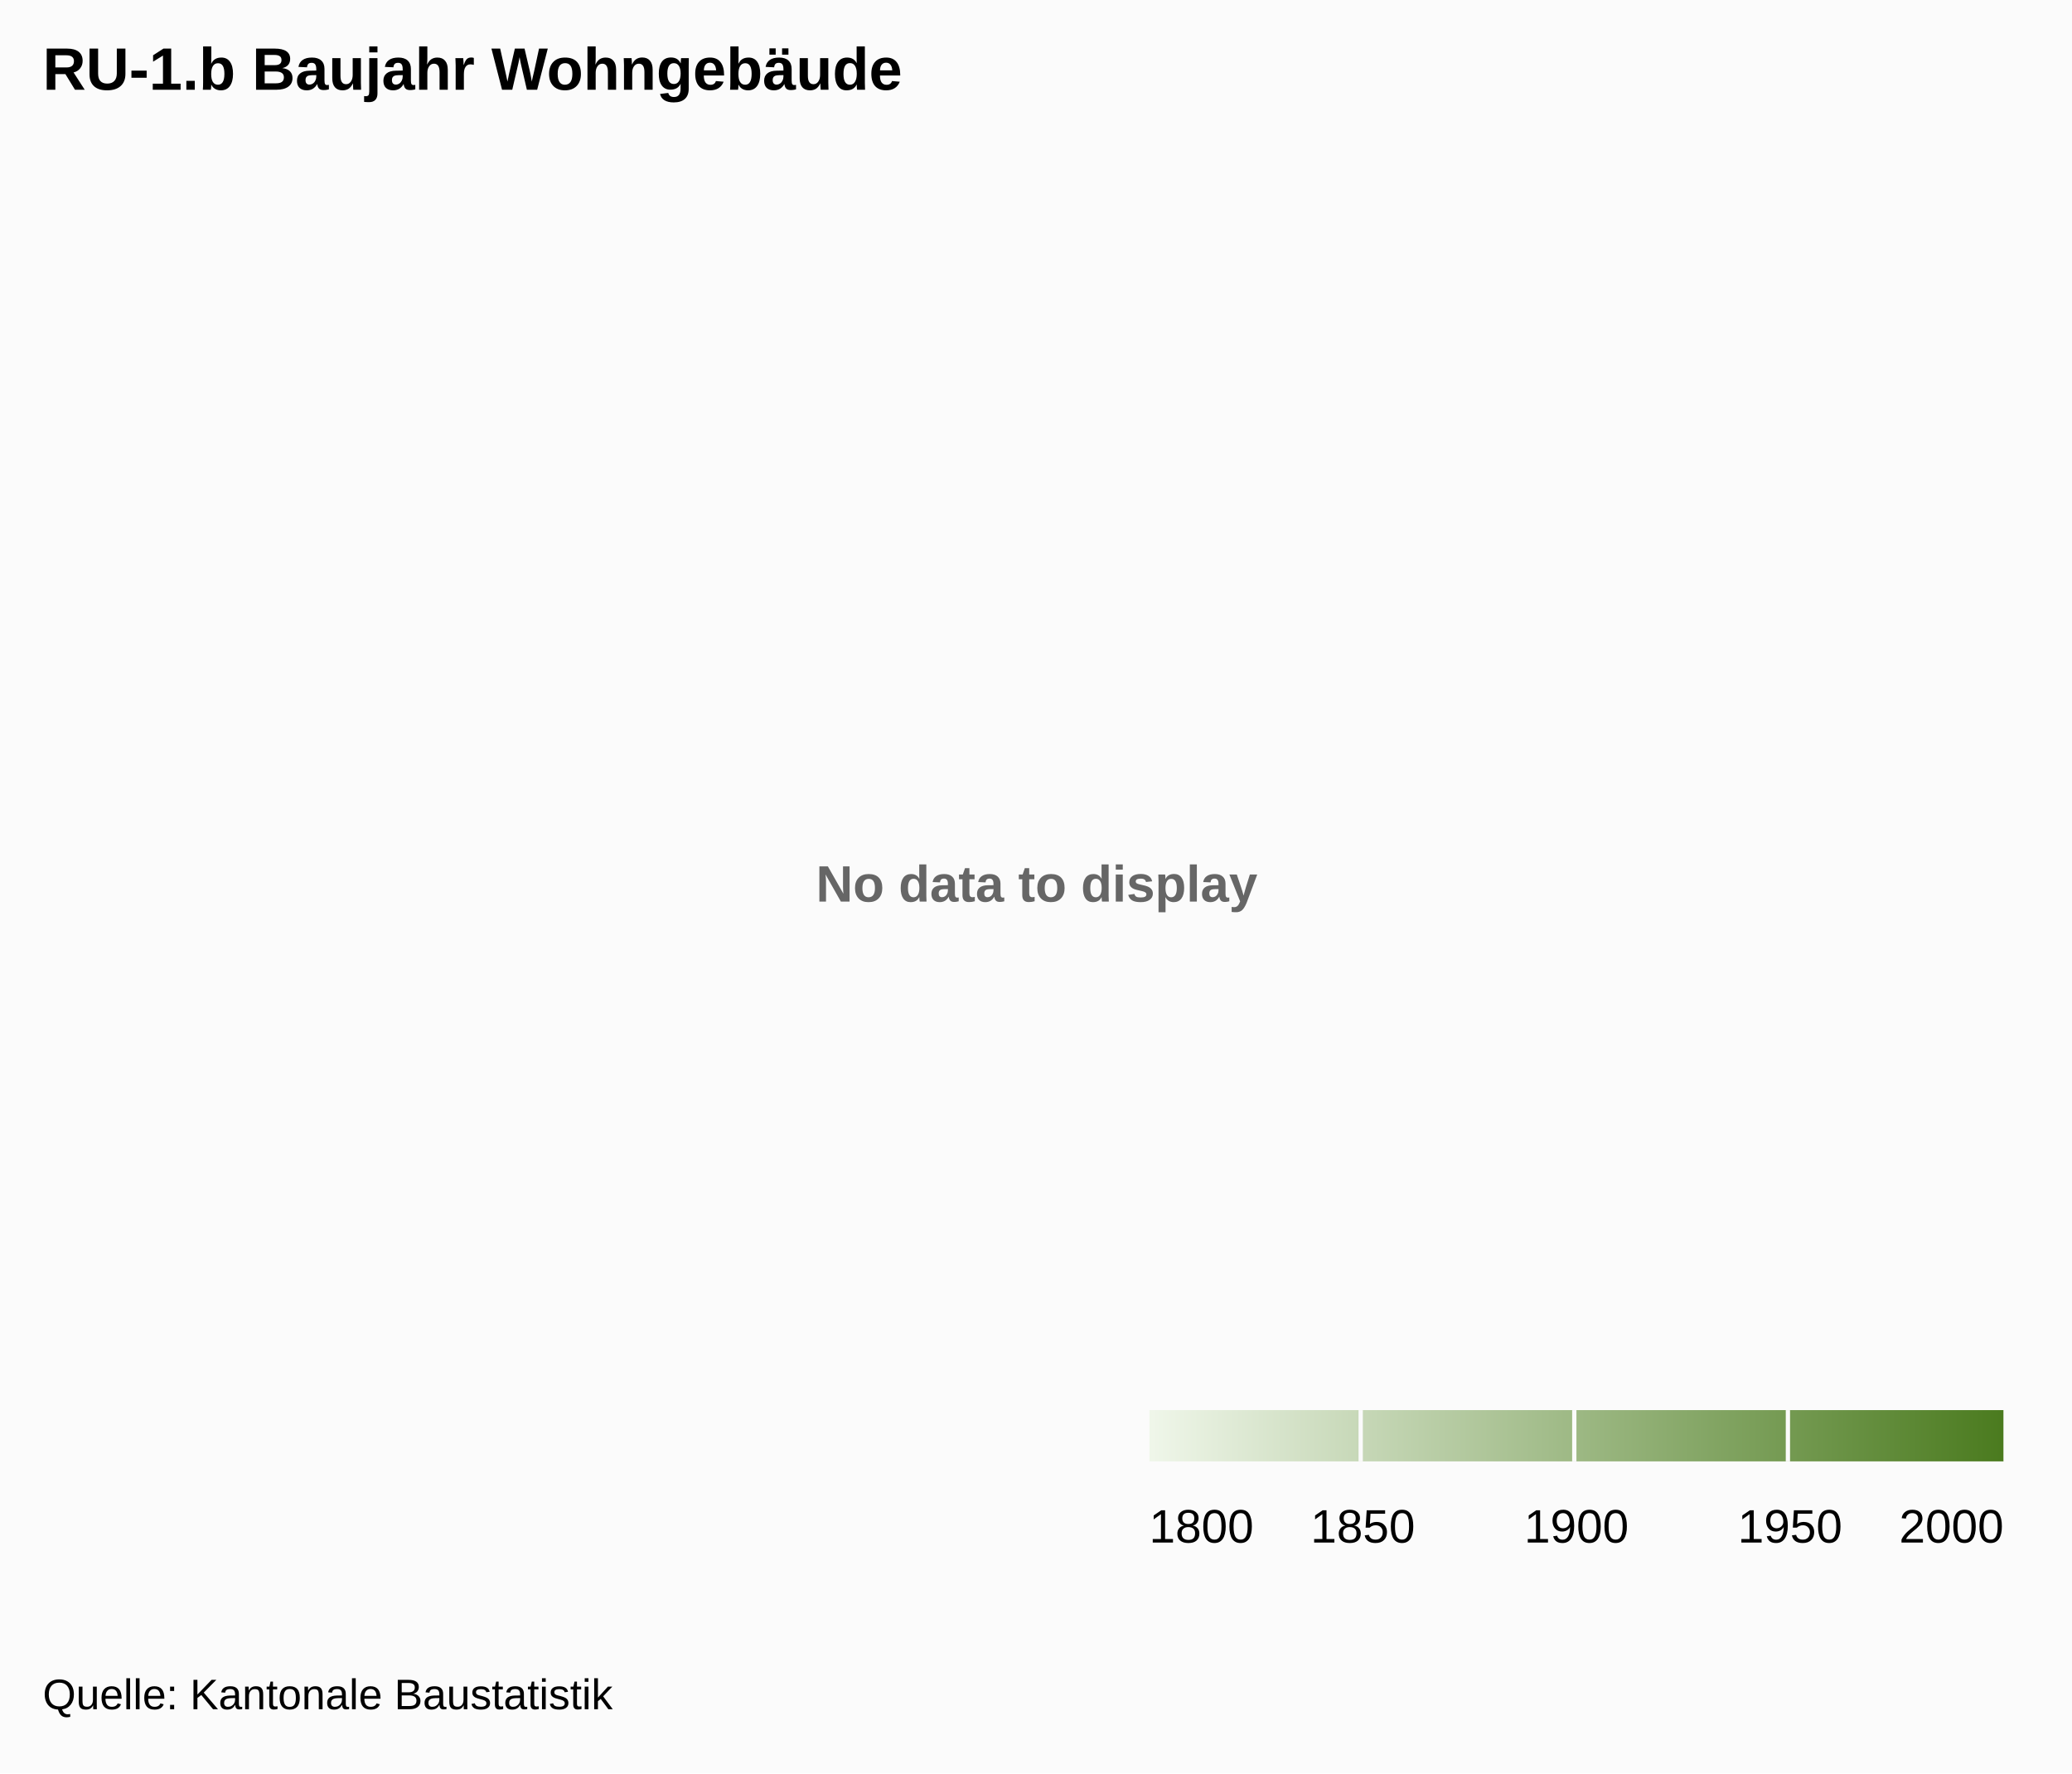
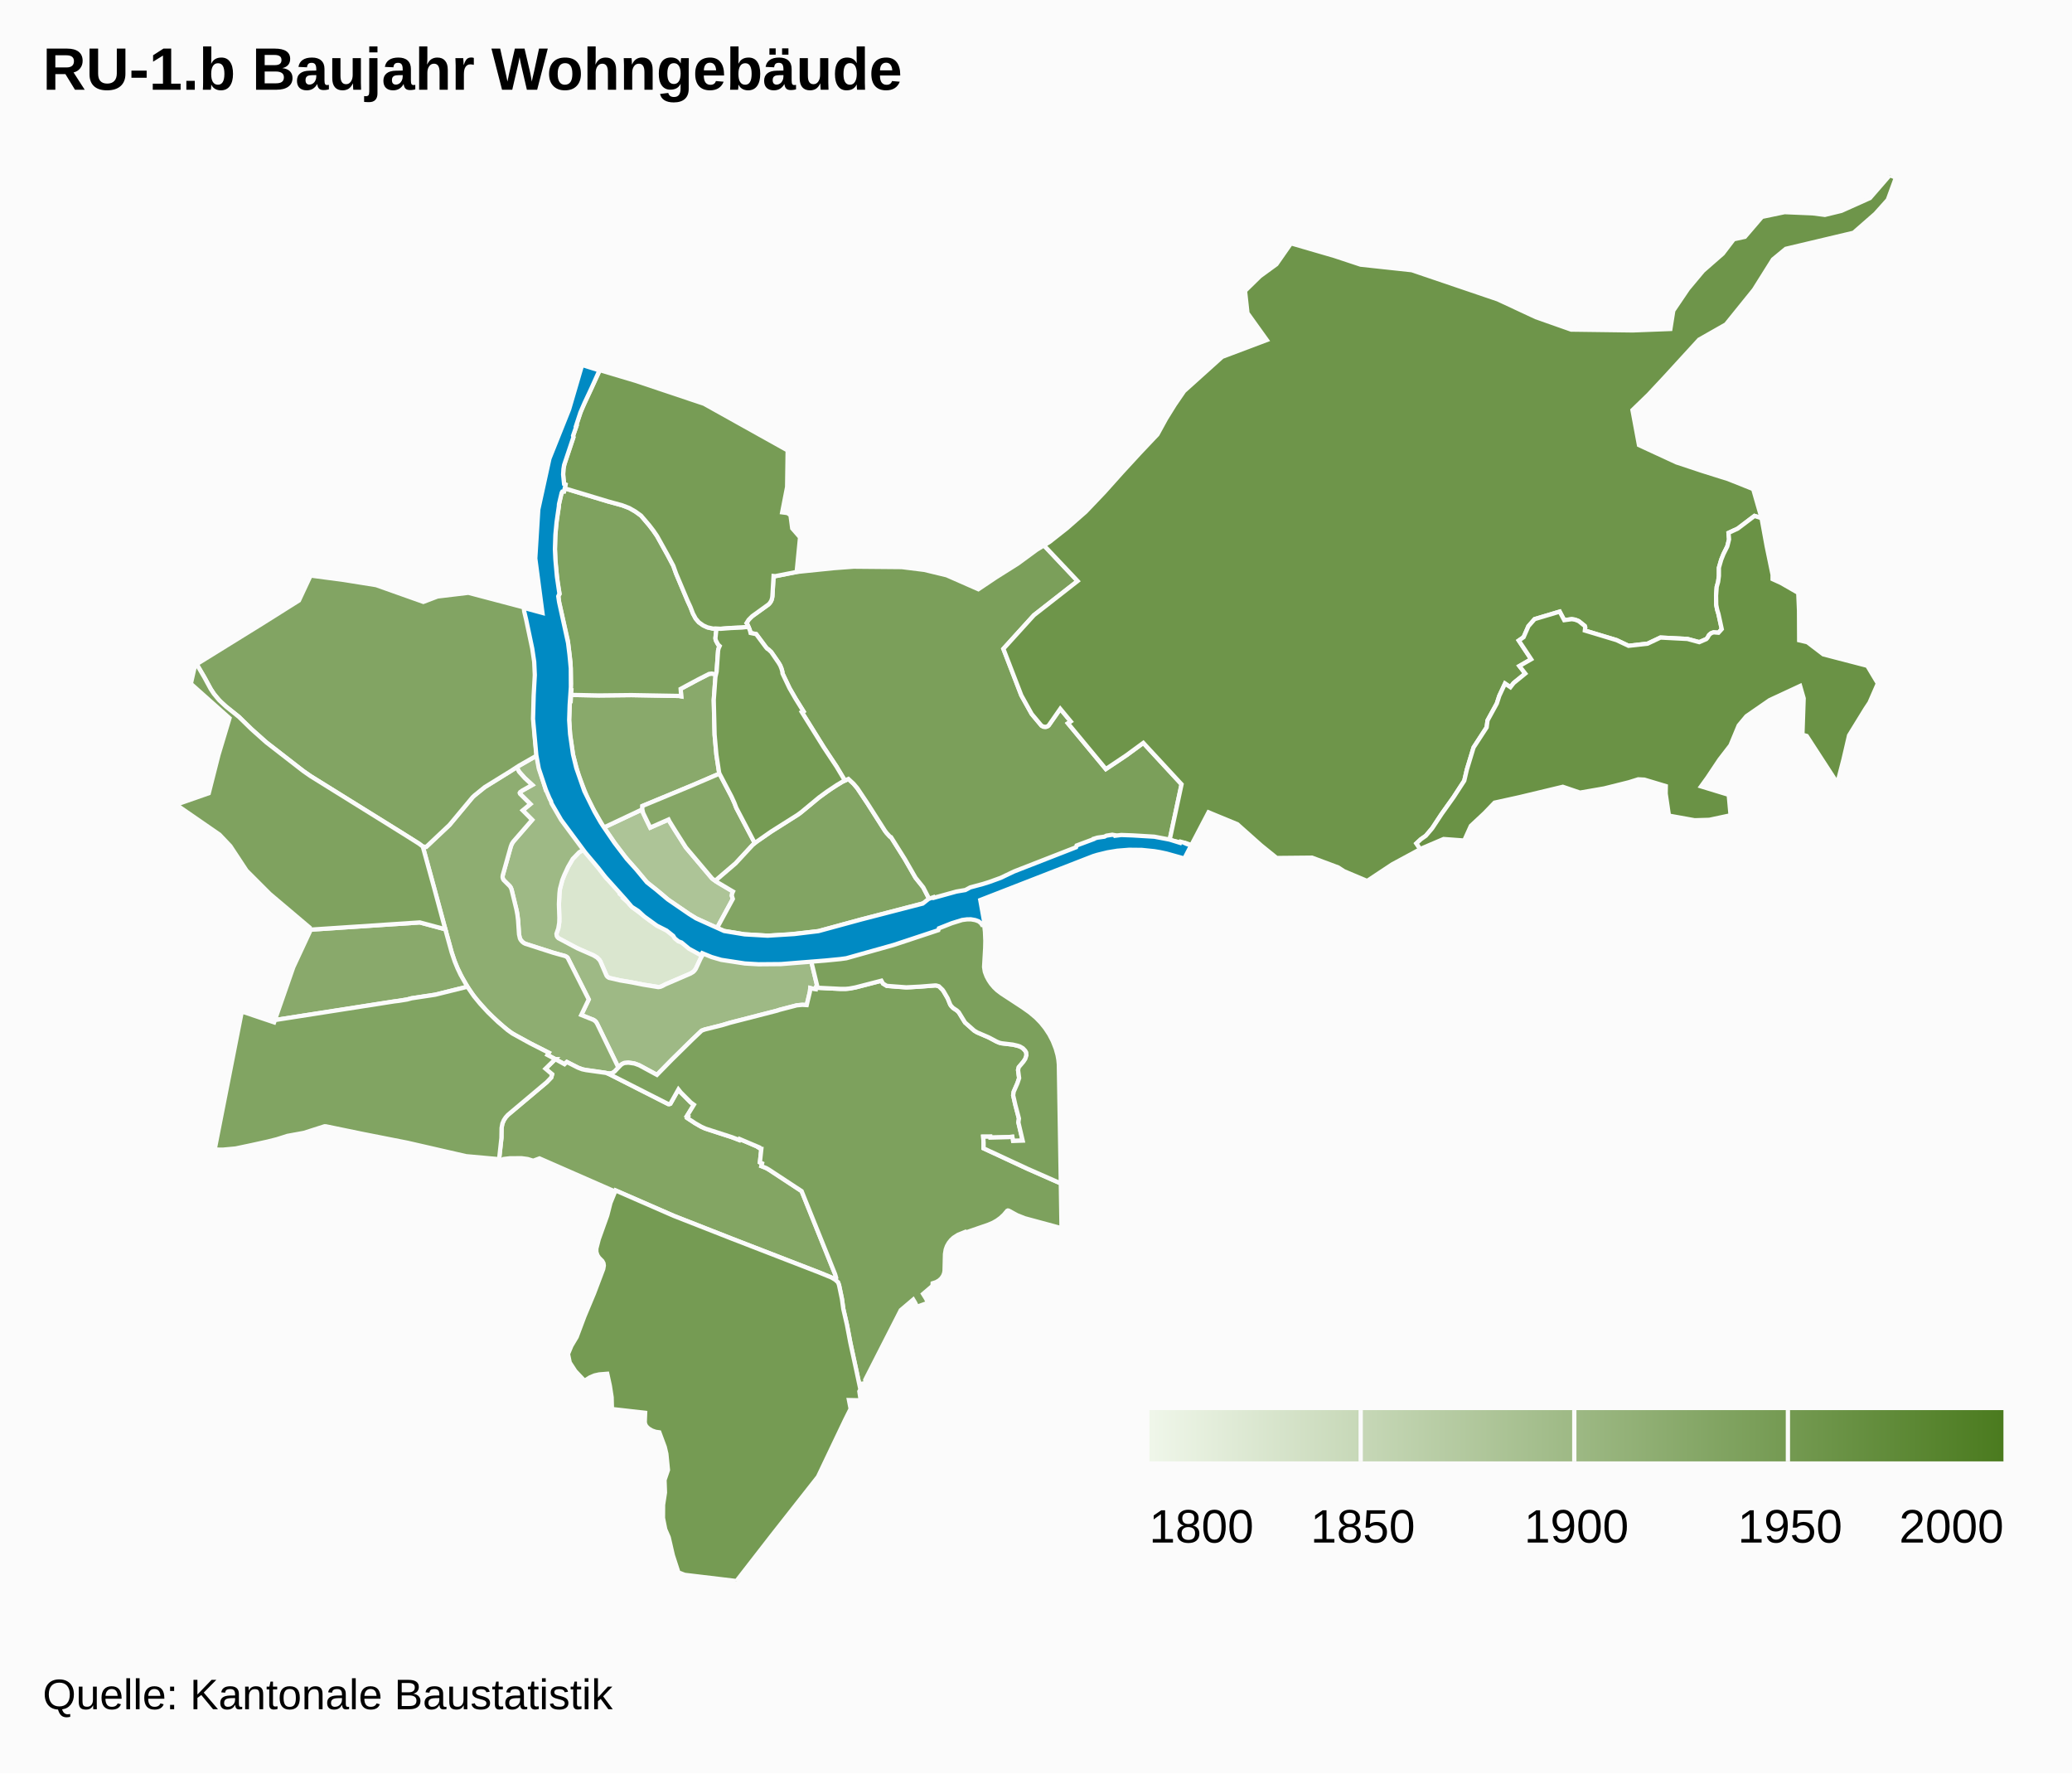
<svg xmlns="http://www.w3.org/2000/svg" class="highcharts-root" width="485" height="415" font-family="Arial" font-size="12">
  <defs>
-     <linearGradient x2="1" id="a">
+     <linearGradient x2="1" id="b">
      <stop offset="0" stop-color="#eff6e9" />
      <stop offset="1" stop-color="#4b7b1f" />
    </linearGradient>
+     <clipPath id="a">
+       <path fill="none" d="M0 0h465v329H0z" />
+     </clipPath>
  </defs>
  <rect fill="#fbfbfb" class="highcharts-background" width="485" height="415" rx="0" ry="0" />
  <path fill="none" class="highcharts-plot-background" d="M10 41h465v329H10z" />
-   <text x="3" y="15" font-weight="700" color="#666" fill="#666" transform="translate(188 196)" class="highcharts-label highcharts-no-data">
-     <tspan>No data to display</tspan>
-   </text>
  <path fill="none" class="highcharts-plot-border" d="M10 41h465v329H10z" />
+   <g class="highcharts-series-group">
+     <g class="highcharts-series highcharts-series-0 highcharts-map-series highcharts-color-0 highcharts-tracker" transform="translate(10 41)" clip-path="url(#a)">
+       <path fill="#DAE6CF" d="M136.41 169.684l.384.341.05-.035.487.635.735.745 3.958 2.958 1.83 1.288 3.049 1.204 1.72 2.183.919.456 1.545 1.025.835.727 1.258.761.48-.507 1.055.554-.726 1.3-1.127 2.418-.484.614-.758.492-5.928 2.552-.952.484-.508.123-3.658-.567-2.72-.54-2.718-.458-2.408-.535-.385-.182-.34-.347-1.467-3.363-.252-.393-.532-.53-.841-.515-2.967-1.273-1.135-.546-4.066-2.166-.382-.452-.113-.392.017-.31.416-1.154.246-1.691-.1-4 .168-3.062.077-.501.545-2.066.469-1.178.877-1.89 1.096-1.882 1.509-1.555 1.265-.736 1.811 2.355.682.798 2.6 3.63 1.67 1.452 1.277 1.453-.102.13.321.375-.026.298.8.646.555.575-.01.254z" class="highcharts-point highcharts-color-0 highcharts-name-altstadt-grossbasel" stroke="#fbfbfb" vector-effect="non-scaling-stroke" />
+       <path fill="#ADC497" d="M141.33 150.936l.869 1.744 4.29-1.896.203.416 1.407 2.273 2.447 3.856 6.141 7.268 1.302.918 3.583 2.127-.182.405-.098.565.245.757-3.697 6.802-4.813-2.208-1.64-.982-4.947-3.38-1.67-1.452-3.324-2.653-5.2-6.062-2.198-2.904-2.677-3.883 8.974-4.235.202.846.782 1.678z" class="highcharts-point highcharts-color-0 highcharts-name-altstadt-kleinbasel" stroke="#fbfbfb" vector-effect="non-scaling-stroke" />
+       <path fill="#9EB985" d="M117.402 142.655l.322 1.09.508-.153.79 1.896-.279.468.693 1.28 2.687 4.162 4.71 6.32-1.265.736-1.51 1.555-1.095 1.883-.877 1.889-.469 1.178-.545 2.066-.124 1.08-.121 2.483.107 3.225-.035 1.138-.218 1.328-.431 1.25.072.517.155.277.226.233 4.387 2.339 3.82 1.677.842.515.532.53.252.393 1.426 3.295.212.276.368.251 2.594.605 2.718.458 2.72.54 3.497.572.504-.07.484-.195.633-.347 5.928-2.552.593-.352.327-.305.322-.449 1.127-2.418.726-1.3.341.166.082-.082 4.522 1.459 6.516.846 3.82-.029 7.105-.385 2.725-.291 1.52 6.287-.336.106-.053.41-.503-.062-.79-.214-.09.866-.744 3.12-1.018-.06-1.299.117-4.052 1.052-.526.183-11.042 2.84-1.972.593-3.937.98-.737.271-2.187 2.075-4.806 4.73-3.483 3.546-4.161-2.253-1.11-.405-.476-.091-.96-.112-.934.088-.52.241-.365.291-.495.532-5.171-10.592-.313-.346-.274-.184-2.934-1.183 1.745-3.638-4.932-9.751-.283-.241-.35-.171-2.67-.74-6.439-2.06-.349-.15-.424-.282-.482-.546-.241-.541-.145-.759-.216-3.244-.277-2.01-1.255-5.24-.185-.444-.217-.32-1.463-1.451-.201-.445-.04-.362.047-.3 1.884-6.726.234-.61.412-.622 4.35-5.004-2.216-2.223 1.798-1.484-2.421-2.399-.07-.205.106-.198.476-.344 2.347-1.317-1.767-1.633-1.29-1.44-.58-1.088 4.689-2.718.642 3.198 1.127 3.634z" class="highcharts-point highcharts-color-0 highcharts-name-vorstädte" stroke="#fbfbfb" vector-effect="non-scaling-stroke" />
+       <path fill="#8EAD71" d="M109.565 157.108l-1.884 6.726-.045.415.071.358.168.334 1.463 1.451.217.32.185.444 1.15 4.728.233 1.264.149 1.258.216 3.244.213.96.173.34.344.423.374.296.344.184 6.632 2.134 2.67.74.35.172.283.24 4.932 9.752-1.745 3.638 2.934 1.183.503.415.315.522 4.94 10.185-.897.936-.492.328-.344.1-.59.03-.844-.186-5.06-.742-1.073-.37-2.77-1.401-.545.522-3.994-2.17.31-.514-4.293-2.182-3.418-1.844-1.146-.702-1.614-1.259-2.662-2.392-1.554-1.57-2.153-2.428-1.133-1.467-1.071-1.605-1.224-2.097-1.077-2.195-.736-1.803-.642-1.927-6.764-24.784.814.07 5.45-5.138 5.378-6.458.436-.416 2.427-1.964 7.475-4.665.58 1.088 1.29 1.44 1.767 1.633-2.347 1.317-.476.344-.107.198.071.205 2.42 2.4-1.797 1.483 2.216 2.223-4.433 5.108-.329.518-.234.61z" class="highcharts-point highcharts-color-0 highcharts-name-am-ring" stroke="#fbfbfb" vector-effect="non-scaling-stroke" />
+       <path fill="#89A96B" d="M54.666 197.667l-.32.05 4.315-12.388 3.956-8.492-.037-.272 25.687-1.694 5.963 1.6 1.498 5.425.723 2.14.655 1.59.72 1.514 1.58 2.778-7.542 1.87-5.533.836-1.03.28-1.98.32-28.655 4.443z" class="highcharts-point highcharts-color-0 highcharts-name-gotthelf" stroke="#fbfbfb" vector-effect="non-scaling-stroke" />
+       <path fill="#89A96B" d="M157.463 117.402l-.391 5.425.199 8.12.415 4.64.63 4.169.096.294-6.44 2.763-11.6 4.809-.027.79-8.974 4.235-.325-.472-2.333-4.064-1.243-2.467-2.02-5.078-1.29-4.768-.707-4.659-.236-3.625.183-4.439.19.004.09-1.455 6.494.13 7.588-.083 11.2.196.49.095-.132-1.746 3.948-2.119 2.714-1.385.605-.075 1.03.173-.154.592z" class="highcharts-point highcharts-color-0 highcharts-name-matthäus" stroke="#fbfbfb" vector-effect="non-scaling-stroke" />
+       <path fill="#86A767" d="M162.349 148.063l4.316 8.226-.735.715-3.751 4.057-4.258 3.648-.439.449-.795-.56-6.14-7.269-2.448-3.856-1.407-2.273-.203-.416-4.29 1.896-1.652-3.422-.202-.846.028-.79 11.598-4.809 6.441-2.763 2.82 5.375.654 1.434.463 1.204z" class="highcharts-point highcharts-color-0 highcharts-name-clara" stroke="#fbfbfb" vector-effect="non-scaling-stroke" />
+       <path fill="#83A563" d="M119.97 206.86l2.165 1.191.546-.522 2.585 1.315 1.021.393.91.195 4.575.64.576.176 14.08 7.133.266.009.23-.098 1.876-3.336.549.69 2.334 2.347.737.538-1.62 2.644.26.132-.19.341 1.854 1.219 1.42.812.975.445 6.24 2.019 1.664.642.103-.227 4.452 1.896-.036.075.44.273.233.035-.34 3.18.512.233-.163.651 1.136.459.636.37 7.643 5.02 7.829 19.428.254.763-.03.338-.104.2-.046.05-.468-.322-.749-.37-2.569-1.04-20.5-7.938-13.554-5.32-13.616-5.942-.113.253-17.691-7.752-1.47.548-1.31-.404-1.392-.186-2.723.007-1.531.177-.459.242-.579-.13.553-5.032.034-2.34.19-1.041.345-.797.428-.654.526-.587 9.08-7.637 1.051-1.096.208-.758-1.544-1.31 2.282-2.24z" class="highcharts-point highcharts-color-0 highcharts-name-gundeldingen" stroke="#fbfbfb" vector-effect="non-scaling-stroke" />
+       <path fill="#82A463" d="M78.046 95.937l11.05 3.919 3.323-1.265 7.221-.865 12.99 3.424.057.462.125-.012.105.413 1.84 8.419.444 3.055.163 2.956-.06 2.357-.14 2.171-.096.238-.049.717-.101 5.95.362 4.695.353 3.252-4.132 2.357-2.132 1.384-5.9 3.642-2.427 1.964-.436.416-5.379 6.458-5.45 5.138-.813-.07-.87-.662-3.713-2.34-21.688-13.478-1.712-1.192-8.677-6.731-3.433-3.062-2.953-2.884-3.03-2.423-1.055-.935-.865-.917-.89-1.097-.742-1.12-1.468-2.703-1.833-3.133 15.322-9.482 8.618-5.42 2.73-5.84 7.743 1.026 7.598 1.218z" class="highcharts-point highcharts-color-0 highcharts-name-st.-johann" stroke="#fbfbfb" vector-effect="non-scaling-stroke" />
+       <path fill="#82A463" d="M174.544 177.7l-4.71.281-5.598-.328-4.716-.778-1.68-.704 3.697-6.802-.245-.757.098-.565.182-.405-3.583-2.127-.507-.357.439-.45 4.258-3.647 4.002-4.322.971-.832 3.36-2.302 6.572-4.176 4.637-3.811 2.843-2.047 2.723-1.69 1.297-.59 1.214 1.124.885 1.047 2.373 3.553 4.092 6.418.392.517.767.836.251.117 3.218 5.112 2.529 4.398 1.804 2.256 1.655 3.222-1.64.507-15.326 3.999-9.214 2.52-7.04.783z" class="highcharts-point highcharts-color-0 highcharts-name-wettstein" stroke="#fbfbfb" vector-effect="non-scaling-stroke" />
+       <path fill="#81A462" d="M106.556 198.143l2.246 1.912 1.128.806 4.228 2.324 4.293 2.182-.31.515 1.83.977-2.282 2.24 1.544 1.311-.208.758-1.051 1.096-9.08 7.637-.526.587-.428.654-.345.797-.19 1.04-.034 2.341-.553 5.031-.55-.124-7.154-.647-13.795-3.16-10.608-2.091-8.422-1.74-.317-.012-4.831 1.546-3.832.698-2.484.787-2.211.557-3.765.831-3.704.78-2.945.273-1.951-.015 6.354-32.321 7.557 2.541.187-.537 27.941-4.37 1.032-.122 1.982-.32 1.029-.28 5.533-.837 7.543-1.87 1.514 2.197 1.512 1.84 1.822 1.974 2.3 2.214z" class="highcharts-point highcharts-color-0 highcharts-name-bachletten" stroke="#fbfbfb" vector-effect="non-scaling-stroke" />
+       <path fill="#7FA25F" d="M157.618 116.81l-1.031-.173-.605.075-2.714 1.385-3.948 2.12.131 1.745-.49-.095-11.2-.196-7.587.083-6.494-.13.067-1.078-.19-.004.094-1.508-.104-4.93-.646-5.234-2.027-8.906-.174-1.45.285-.495-.49-2.814-.485-4.644-.11-3.015.057-2.836.205-2.772.237-1.984.417-2.512-.002-.379.48-2.178.187-.596.202-.224.332-.029.155-.755 10.117 3.055 3.336.915 1.672.64 1.422.816 1.329.96 1.933 2.268.966 1.261.863 1.262 2.493 4.486 1.306 2.474.656 1.835 2.665 6.32.687 1.485.584 1.516.631 1.181.751.879 1.036.735.983.449 1.252.28.851.027-.24 2.234.047.313.076.248.509.937.361.331-.245.538-.122.52-.346 4.934-.125.63z" class="highcharts-point highcharts-color-0 highcharts-name-klybeck" stroke="#fbfbfb" vector-effect="non-scaling-stroke" />
+       <path fill="#7FA25F" d="M91.62 166.78l2.61 9.692-5.963-1.601-25.687 1.694-.062-.46-9.355-7.91-5.448-5.45-3.794-5.751-2.528-2.666-10.17-7.02 7.641-2.675 2.265-8.934 2.596-8.634-9.05-8.052.988-4.349.378-.22 1.827 3.124 1.468 2.704.742 1.12 1.236 1.483 1.574 1.465 3.03 2.423 2.953 2.884 3.433 3.062 8.677 6.73 1.712 1.193 21.688 13.479 3.714 2.339.869.662 2.656 9.668z" class="highcharts-point highcharts-color-0 highcharts-name-iselin" stroke="#fbfbfb" vector-effect="non-scaling-stroke" />
+       <path fill="#7DA15D" d="M199.82 189.912l2.3.152 1.044-.032 5.728-.413.259.012.621.182.847.817.264.369.95 1.638.586 1.445.225.335.455.476.875.58.445.42 1.466 2.392 2.136 1.896.698.426 2.697 1.155 1.899 1.007.6.25.551.137 2.592.306 1.031.24.653.205.395.199.31.221.522.557.243.436.043.663-.086.379-.186.453-.415.627-1.103 1.306-.165.673.25 1.881-.39 1.177-.88 2.009-.124.838.502 2.226.847 3.218-.128.906 1 4.254-2.252.08-.181-.978-.926.083-4.2.11-.022-.224-1.656.013.094 1.389-.007 1.338 10.288 4.782 7.794 3.429.164 10.477-8.585-2.323-1.784-.703-1.984-1.083-.195-.037-.184.084-.744.891-.827.768-.852.619-.888.504-1.073.46-5.408 1.865-.077-.151-1.628.658-1.043.665-.595.552-.53.667-.415.737-.289.792-.179 1.077-.1 3.972-.114.578-.243.585-.421.595-.556.49-.685.383-.764.245-.036.607-2.209 1.88.642 1.025.539 1.045-2.59.936-.463-.962-.43-.72-2.915 2.48-8.318 16.304.124.783-1.149.147.164.755-.277.541-2.358-10.953-.786-4.151-.86-3.742-.31-2.296-.687-3.273-.22-.608-.63-.588.122-.17.067-.303-.262-.878-7.829-19.428-7.643-5.02-.636-.37-1.136-.459.163-.65-.512-.234.34-3.18-.233-.035-.44-.273.036-.075-4.452-1.896-.103.227-1.663-.642-6.241-2.02-.975-.444-1.42-.812-1.853-1.219.189-.341-.26-.132 1.62-2.644-.737-.538-2.334-2.347-.549-.69-1.876 3.336-.23.098-.266-.009-13.835-7.027-.446-.178.532.053.682-.13.492-.33 1.392-1.467.364-.29.52-.242.936-.088 1.435.203 1.11.405 4.161 2.253 3.483-3.547 4.806-4.73 2.187-2.074.737-.27 3.937-.98 1.972-.594 11.042-2.84.526-.183 4.052-1.052 1.299-.117 1.018.06.743-3.12.092-.866.79.214.502.063.053-.411.552.071 5.224.26 1.203-.008.854-.078 1.399-.26 6.074-1.57.372.668.88.536 2.252.197z" class="highcharts-point highcharts-color-0 highcharts-name-st.-alban" stroke="#fbfbfb" vector-effect="non-scaling-stroke" />
+       <path fill="#7CA05C" d="M229.358 194.756l1.687 1.196 1.47 1.244 1.13 1.17 1.012 1.26.951 1.441.82 1.572.69 1.757.43 1.537.19 1.06.106 1.065.465 27.894-7.794-3.43-10.288-4.781.007-1.338-.094-1.39 1.656-.012.022.225 4.2-.111.926-.083.18.977 2.252-.079-.999-4.254.128-.906-.847-3.218-.502-2.226.124-.838.88-2.009.39-1.177-.25-1.88.165-.674 1.103-1.306.415-.627.272-.832-.043-.663-.243-.436-.522-.557-.705-.42-.653-.205-1.03-.24-2.593-.306-.55-.137-.601-.25-1.9-1.007-2.696-1.155-.698-.426-2.136-1.896-1.466-2.392-.445-.42-.875-.58-.455-.476-.225-.335-.587-1.445-.95-1.638-.263-.369-.847-.817-.621-.182-.26-.012-3.526.282-3.245.163-4.553-.349-.879-.536-.372-.668-6.074 1.57-1.4.26-.853.078-1.203.008-5.224-.26-.552-.071.335-.106-1.519-6.287 2.284-.244 5.192-.405 3.75-.848 5.298-1.418 2.426-1.228 2.785-.915 3.608-.74 4.497-1.857 3.276-1.607 5.852-.894 1.483 1.008.275 2.492.09 2.109-.036 1.682-.257 4.46.177 1.122.407 1.082.496.92.545.812.69.818.72.69 1.001.762 4.973 3.252z" class="highcharts-point highcharts-color-0 highcharts-name-breite" stroke="#fbfbfb" vector-effect="non-scaling-stroke" />
+       <path fill="#7B9F5A" d="M242.24 94.976l-10.234 8.001-7.142 7.865 4.2 10.89 2.432 4.361 2.327 2.757.377.2.438.07.426-.082.342-.21 2.776-3.946 2.452 2.956-.655.442 8.871 10.696 4.783-3.202 3.985-2.915 8.955 9.682-2.794 13.043-12.725-.998-9.617 3.604-13.439 5.408-11.574 3.782-1.942.43-6.718 2.08-1.655-3.221-1.804-2.256-2.529-4.398-3.07-4.885-.148-.227-.251-.117-.767-.836-.392-.517-4.092-6.418-2.373-3.553-.885-1.047-1.214-1.125-.823.375-1.956-3.265-2.996-4.52-5.13-8.236.374-.193-1.814-2.91-1.436-2.49-1.641-3.449-.041-.43-.187-.671-.295-.742-.38-.647-1.738-2.527-.664-.611-.284-.168-.28-.324-2.293-3.08-1.314-.266-.16-.619-.563-1.363-.222-.322.488-.78.445-.5.547-.46 3.65-2.627.5-.572.269-.564.153-.766.28-4.768.395.04 5.01-.987 8.745-.896 4.599-.341 11.253.1 5.29.657 5.226 1.263 7.415 3.263 4.142-2.779 5.099-3.21 4.413-3.24 1.694-1.032 7.885 8.343z" class="highcharts-point highcharts-color-0 highcharts-name-hirzbrunnen" stroke="#fbfbfb" vector-effect="non-scaling-stroke" />
+       <path fill="#779C55" d="M165.185 105.692l-1.531.168-2.578.112-2.387.184-1.837-.057-1.252-.281-.983-.449-1.036-.735-.75-.879-.632-1.181-.584-1.516-.687-1.485-2.665-6.32-.656-1.835-1.306-2.474-2.493-4.486-.863-1.262-.966-1.261-1.933-2.268-1.329-.96-1.422-.815-1.672-.641-3.336-.915-10.117-3.055.183-.89-.283-.15-.178-1.147-.068-1.232.078-1.213.256-1.16 2.062-6.188-.074-.302.772-2.31-.094-.033 1.122-3.314.474-1.136 3.972-8.581 8.346 2.485 16.063 5.384 19.568 10.917-.125 8.544-1.158 5.948 1.222.16.72.496.41 3.092 1.831 2.1-.79 8.097-5.011.987-.394-.04-.281 4.768-.07.444-.19.593-.362.563-.3.302-3.801 2.74-.841.846-.488.78.156.193.288.668z" class="highcharts-point highcharts-color-0 highcharts-name-kleinhüningen" stroke="#fbfbfb" vector-effect="non-scaling-stroke" />
+       <path fill="#759B53" d="M190.434 279.636l.958 4.504-.243.478.313 2.093-2.749-.061.398 2.043-1.296 2.595-6.342 13.305-10.846 13.79L162.385 329l-12.09-1.443-1.493-.562-1.307-4.025-.966-4.187-.812-1.882-.53-2.67.024-3.057.442-2.878-.103-2.943.801-2.34-.373-3.777-.376-1.613-1.27-3.421-.852-.123-.86-.298-.816-.485-.52-.508-.243-.443-.117-.507.087-2.202-7.768-.887-.072-2.753-.421-2.71-.606-2.79-1.88.15-1.1.241-1.062.448-1.281.81-2.165-2.293-1.298-2.002-.405-1.973.795-1.913 1.24-2.085 1.788-4.767 2.276-5.444 2.15-5.689.138-.822-.08-.546-.27-.503-.773-.78-.38-.579-.247-.77.002-.787.556-2.17 1.987-5.557.755-2.95 1.196-2.918 13.616 5.942 13.554 5.32 20.5 7.938 2.871 1.176.88.528.664.616.22.608.686 3.273.311 2.296.86 3.742.786 4.15 1.4 6.45z" class="highcharts-point highcharts-color-0 highcharts-name-bruderholz" stroke="#fbfbfb" vector-effect="non-scaling-stroke" />
+       <path fill="#759B53" d="M165.185 105.692l.367.892.134.552 1.314.267 2.292 3.079.281.324.284.168.664.61 1.738 2.528.38.647.295.742.187.67.04.431 1.642 3.448 1.436 2.49 1.814 2.911-.375.193 5.13 8.236 2.997 4.52 1.956 3.265-.474.216-1.389.827-2.373 1.585-1.804 1.325-4.119 3.417-.911.67-6.18 3.9-3.846 2.684-4.316-8.226-.463-1.204-.654-1.434-2.82-5.375-.096-.294-.63-4.169-.415-4.64-.2-8.12.392-5.425.28-1.222.346-4.934.122-.52.245-.538-.361-.33-.509-.938-.076-.248-.048-.313.241-2.234.986.03 2.387-.183 2.578-.112 1.53-.168z" class="highcharts-point highcharts-color-0 highcharts-name-rosental" stroke="#fbfbfb" vector-effect="non-scaling-stroke" />
+       <path fill="#6E954A" d="M428.963 9.018l-5.093 4.453-15.86 3.76-3.006 2.477-4.457 7.095-6.556 8.117-6.282 3.566-7.842 8.57-4.028 4.316-3.723 3.605 1.525 8.184 8.774 4.052 5.995 1.99 6.102 1.918 5.865 2.34 1.958 6.808-1.653-.532-3.94 2.978-2.142.99.124 1.52-.409 1.643-.894 1.8-.532 1.325-.534 1.857-.008 1.947-.18 1.364-.33 1.184-.148 2.063.036 2.152.217 1.124.306 1.014.767 3.528-.768.85-1.11-.095-.632.229-.454.385-.386.678-.27.291-1.646.716-2.77-.753-6.305-.323-3.024 1.432-4.457.496-2.81-1.33-7.412-2.238.082-.763-.107-.316-1.346-1.079-.22-.12-.707-.268-.775-.12-1.756.239-1.063-2.003-5.866 1.756-1.453 1.655-1.122 2.568-1.129.79 2.9 4.377-2.756 1.586 1.37 1.762-2.726 2.22-.75.974-1.26-.854-1.347 2.885-.574 1.782-2.175 3.968-.21 1.626-3.055 4.697-1.57 5.161-.613 2.626-2.486 3.825-2.792 3.921-2.221 3.371-1.494 1.759-1.18.834-1.032.96.919 1.343-6.561 3.547-5.883 3.894-5.408-2.28-1.363-.888-6.129-2.287-8.269.08-3.657-2.96-5.56-4.948-6.746-2.785-4.01 7.669-1.272-.454-.051.112-3.769-.842 2.794-13.043-8.955-9.682-3.985 2.915-4.783 3.202-8.871-10.696.655-.442-2.452-2.956-2.664 3.827-.3.256-.37.134-.597-.033-.509-.283-2.246-2.69-2.432-4.36-4.2-10.891 7.142-7.865 10.233-8.001-7.885-8.343 1.312-.8 4.024-3.17 4.437-3.886 4.391-4.609 4.114-4.598 4.183-4.547 4.117-4.354 2.008-3.664 2.04-3.279 2.186-3.188 8.922-8.031 10.434-3.935-4.526-6.312-.568-5.176 3.51-3.44 3.838-2.8 3.417-4.898 10.113 2.941 6.191 2.05 11.967 1.295 20.1 6.823 8.967 4.178 8.229 2.9 14.423.19 8.808-.336.68-4.282 3.46-5.112 3.512-4.2 4.626-4.044 2.56-3.358 2.609-.569 4.003-4.673 5.29-1.104 6.548.28 2.876.366 3.876-.947 6.683-2.997L432.354 0l1.423.575-1.89 5.173-2.924 3.27z" class="highcharts-point highcharts-color-0 highcharts-name-riehen" stroke="#fbfbfb" vector-effect="non-scaling-stroke" />
+       <path fill="#6A9245" d="M411.119 105.359l.017 3.485 1.914.443 3.746 2.855 10.29 2.67 2.476 4.138-1.957 4.48-.937 1.414-3.85 6.253-1.3 5.592-1.441 5.588-7.171-11.048-1.006-.282.291-8.519-.832-2.896-7.122 3.309-5.44 3.759-1.81 2.17-1.935 4.657-2.556 3.315-2.82 4.221-1.495 2.071 6.465 1.973.433 4.79-4.972 1.064-3.438.1-6.018-1.085-.761-5.148.03-1.764-5.026-1.51-1.43-.07-2.192.686-5.765 1.439-5.676.986-4.015-1.366-10.181 2.436-5.801 1.278-2.382 2.474-3.167 2.96-1.548 3.43-4.826-.357-5.044 2.154-.41.222-.92-1.343 1.033-.96 1.18-.834 1.494-1.759 2.22-3.37 2.793-3.922 2.486-3.825.613-2.626 1.57-5.16 3.055-4.698.21-1.626 2.175-3.968.574-1.782 1.347-2.885 1.26.854.75-.973 2.726-2.22-1.37-1.763 2.755-1.586-2.899-4.376 1.13-.791 1.12-2.568 1.454-1.655 5.866-1.756 1.063 2.003 1.756-.239.775.12.707.268.22.12 1.346 1.079.107.316-.082.763 7.412 2.237 2.81 1.331 4.457-.496 3.024-1.432 6.304.323 2.771.753 1.647-.716.28-.309.358-.64.4-.362.347-.175.356-.097 1.11.095.768-.85-.767-3.528-.306-1.014-.217-1.124-.036-2.152.148-2.063.33-1.184.18-1.364.008-1.947.534-1.857.532-1.325.894-1.8.409-1.644-.124-1.52 2.143-.989 3.94-2.978 1.652.532 1.198 6.567 1.385 6.679-.003 1.016 1.985.907 4.024 2.314.178 4.147.017 3.46z" class="highcharts-point highcharts-color-0 highcharts-name-bettingen" stroke="#fbfbfb" vector-effect="non-scaling-stroke" />
+     </g>
+     <g class="highcharts-series highcharts-series-1 highcharts-map-series highcharts-color-undefined highcharts-tracker" transform="translate(10 41)" clip-path="url(#a)">
+       <path fill="#008AC3" d="M128.422 49.894l-1.602 3.41-.976 2.265-1.014 3.11.097.044-.79 2.25.085.345-2.18 6.507-.156.961-.072 1.29.22 2.181.352.144-.363 1.606-.403.042-.14.244-.635 2.695-.03.517-.537 3.714-.277 2.94-.109 3.356.106 2.352.356 4.031.591 4.046-.273.602.196 1.334 2.102 9.602.338 2.738.303 3.214.018 4.346-.286 4.219-.115 3.526.212 3.257.683 4.749.769 3.186 1.889 5.422 2.38 4.807 1.423 2.485.657 1.016 2.59 3.793 2.892 3.785 2.218 2.457 2.487 3.002 2.186 1.726 2.688 2.257 5.01 3.437 1.609 1.007 6.585 2.968 4.79.783 5.384.312 6.258-.39 5.631-.678 10.05-2.735 14.368-3.715 1.367-1.083 1.175-.414.068.145 5.264-1.458 2.104-.358 1.142-.614 2.943-.791 1.545-.487 2.637-.955 3.133-1.497 14.506-5.66.13-.416 3.963-1.478.014-.09.889-.27 1.66-.232.457-.235 1.365-.214.637.11.048.127 1.427-.178 2.665.096 5.063.302 3.564.676 2.479.769.12-.272.561.146.893.401 1.014.294-1.594 3.098-4.182-1.167-1.476-.318-1.411-.238-2.883-.293-2.977-.031-2.757.22-2.307.378-2.422.595-.957.296-26.397 10.269 1.036 5.786-.61.055-.24-.38-.563-.473-.788-.292-1.036-.183-.944.016-1.094.143-2.433.756-3.015 1.19-.13.435-10.452 3.459-11.085 3.114-1.425.196-3.465.338-10.406.832-5.256.044-3.204-.187-5.51-.844-2.25-.657-2.226-.91-.283.489-2.798-1.528-1.749-1.453-.767-.291-.833-.69-.353-.581-1.557-1.235-2.262-1.146-2.956-2.144-1.424-1.308-1.5-.963-1.451-1.706-4.778-5.319-1.57-2.015-3.052-3.63-5.679-7.657-2.263-3.9-.087-.436-.383-.743-.815-1.923-1.686-5.023-.578-3.136-.77-8.501.163-5.672.253-4.585-.14-3.08-.459-3.1-1.426-6.78-.461-1.94-.053-.809 4.328 1.174-1.677-12.753.705-11.447 2.607-11.9 4.602-11.513 3.048-10.411 4.059 1.269-1.894 4.213z" class="highcharts-point" stroke="#fbfbfb" vector-effect="non-scaling-stroke" />
+     </g>
+   </g>
  <text x="10" class="highcharts-title" y="21" color="#000" font-size="14" font-weight="700">
    <tspan>RU-1.b Baujahr Wohngebäude</tspan>
  </text>
  <g class="highcharts-legend" transform="translate(43 323)">
    <rect fill="none" class="highcharts-legend-box" rx="0" ry="0" width="432" height="47" />
    <g class="highcharts-legend-item highcharts-undefined-series highcharts-color-undefined">
-       <path fill="url(#a)" d="M0 4h200v12H0z" transform="translate(226 3)" />
+       <path fill="url(#b)" d="M0 4h200v12H0z" transform="translate(226 3)" />
      <g class="highcharts-grid highcharts-coloraxis-grid">
        <path fill="none" stroke="#fbfbfb" class="highcharts-grid-line" d="M225.5 7v12m50-12v12m50-12v12m50-12v12m51-12v12" />
      </g>
      <g class="highcharts-axis highcharts-coloraxis">
        <path fill="none" class="highcharts-axis-line" d="M226 19h200" />
      </g>
      <g class="highcharts-axis-labels highcharts-coloraxis-labels" text-anchor="middle" color="#000" cursor="default" font-size="11">
        <text x="12.219" y="35" transform="translate(226 3)">
                    1800
                </text>
        <text x="50" y="35" transform="translate(226 3)">
                    1850
                </text>
        <text x="100" y="35" transform="translate(226 3)">
                    1900
                </text>
        <text x="150" y="35" transform="translate(226 3)">
                    1950
                </text>
        <text x="187.781" y="35" transform="translate(226 3)">
                    2000
                </text>
      </g>
    </g>
  </g>
  <text x="10" class="highcharts-credits" y="400" cursor="default" color="#000" font-size="10">
    <tspan>Quelle: Kantonale Baustatistik</tspan>
  </text>
</svg>
